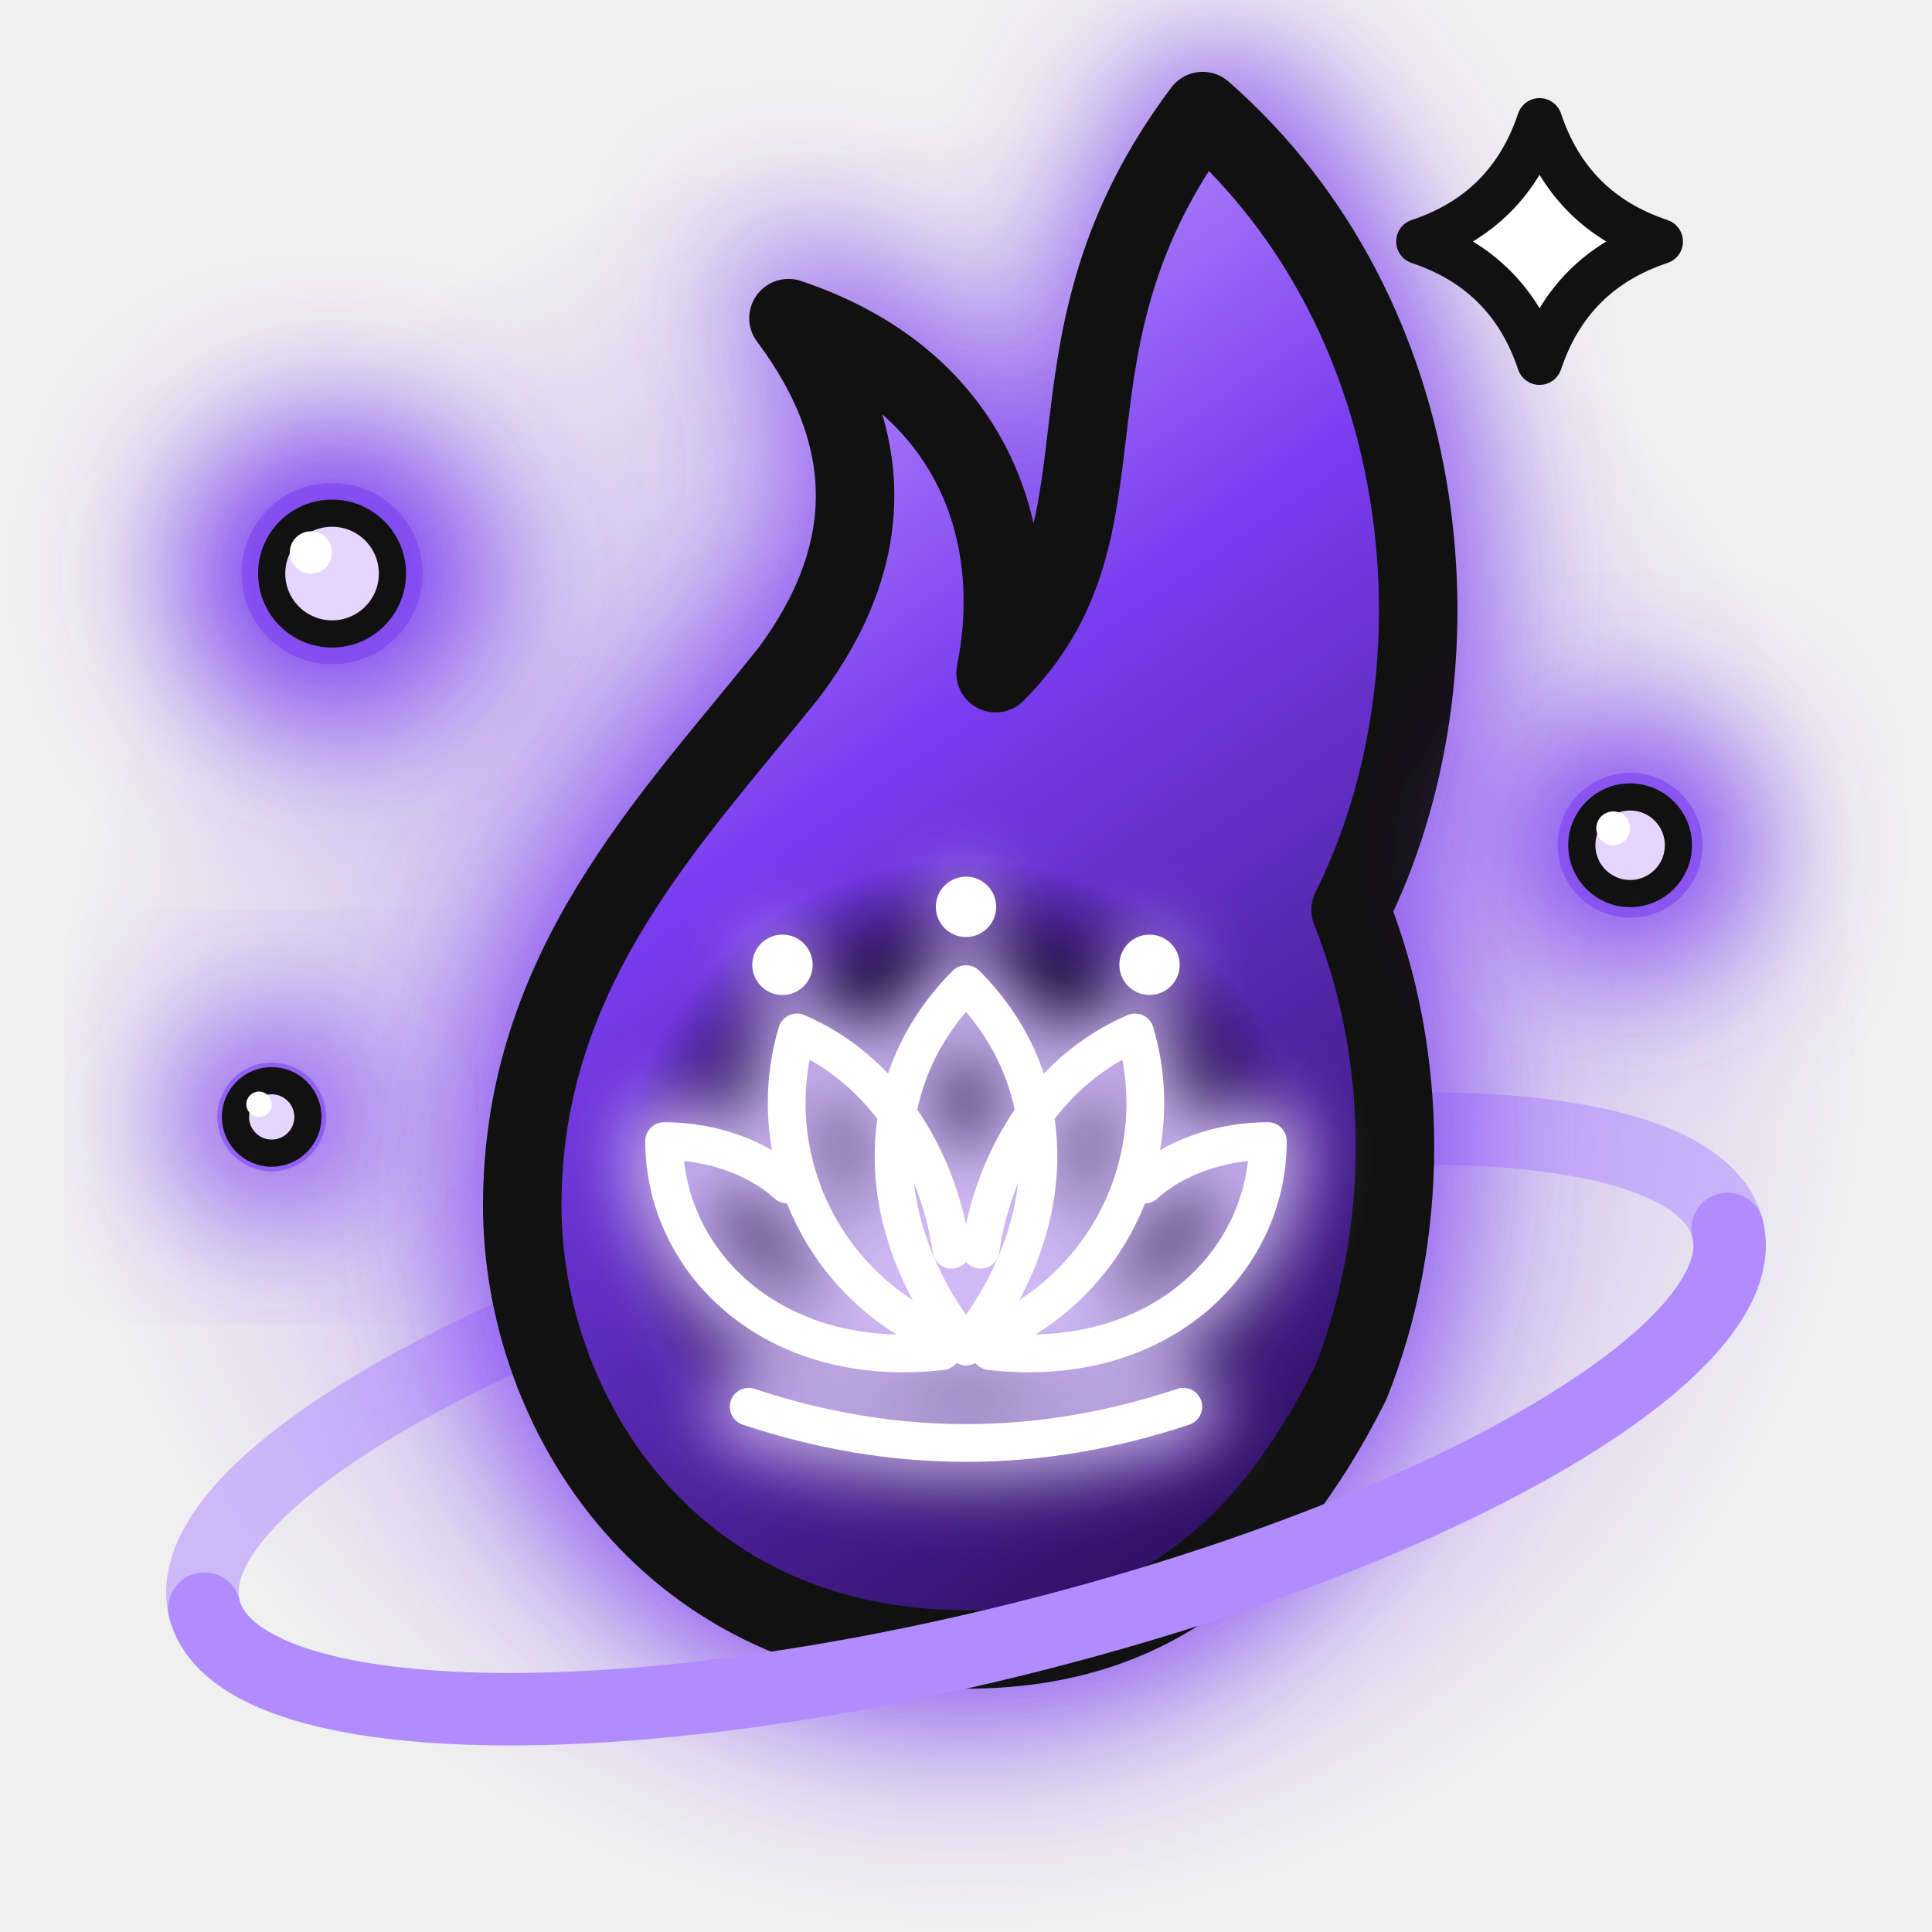
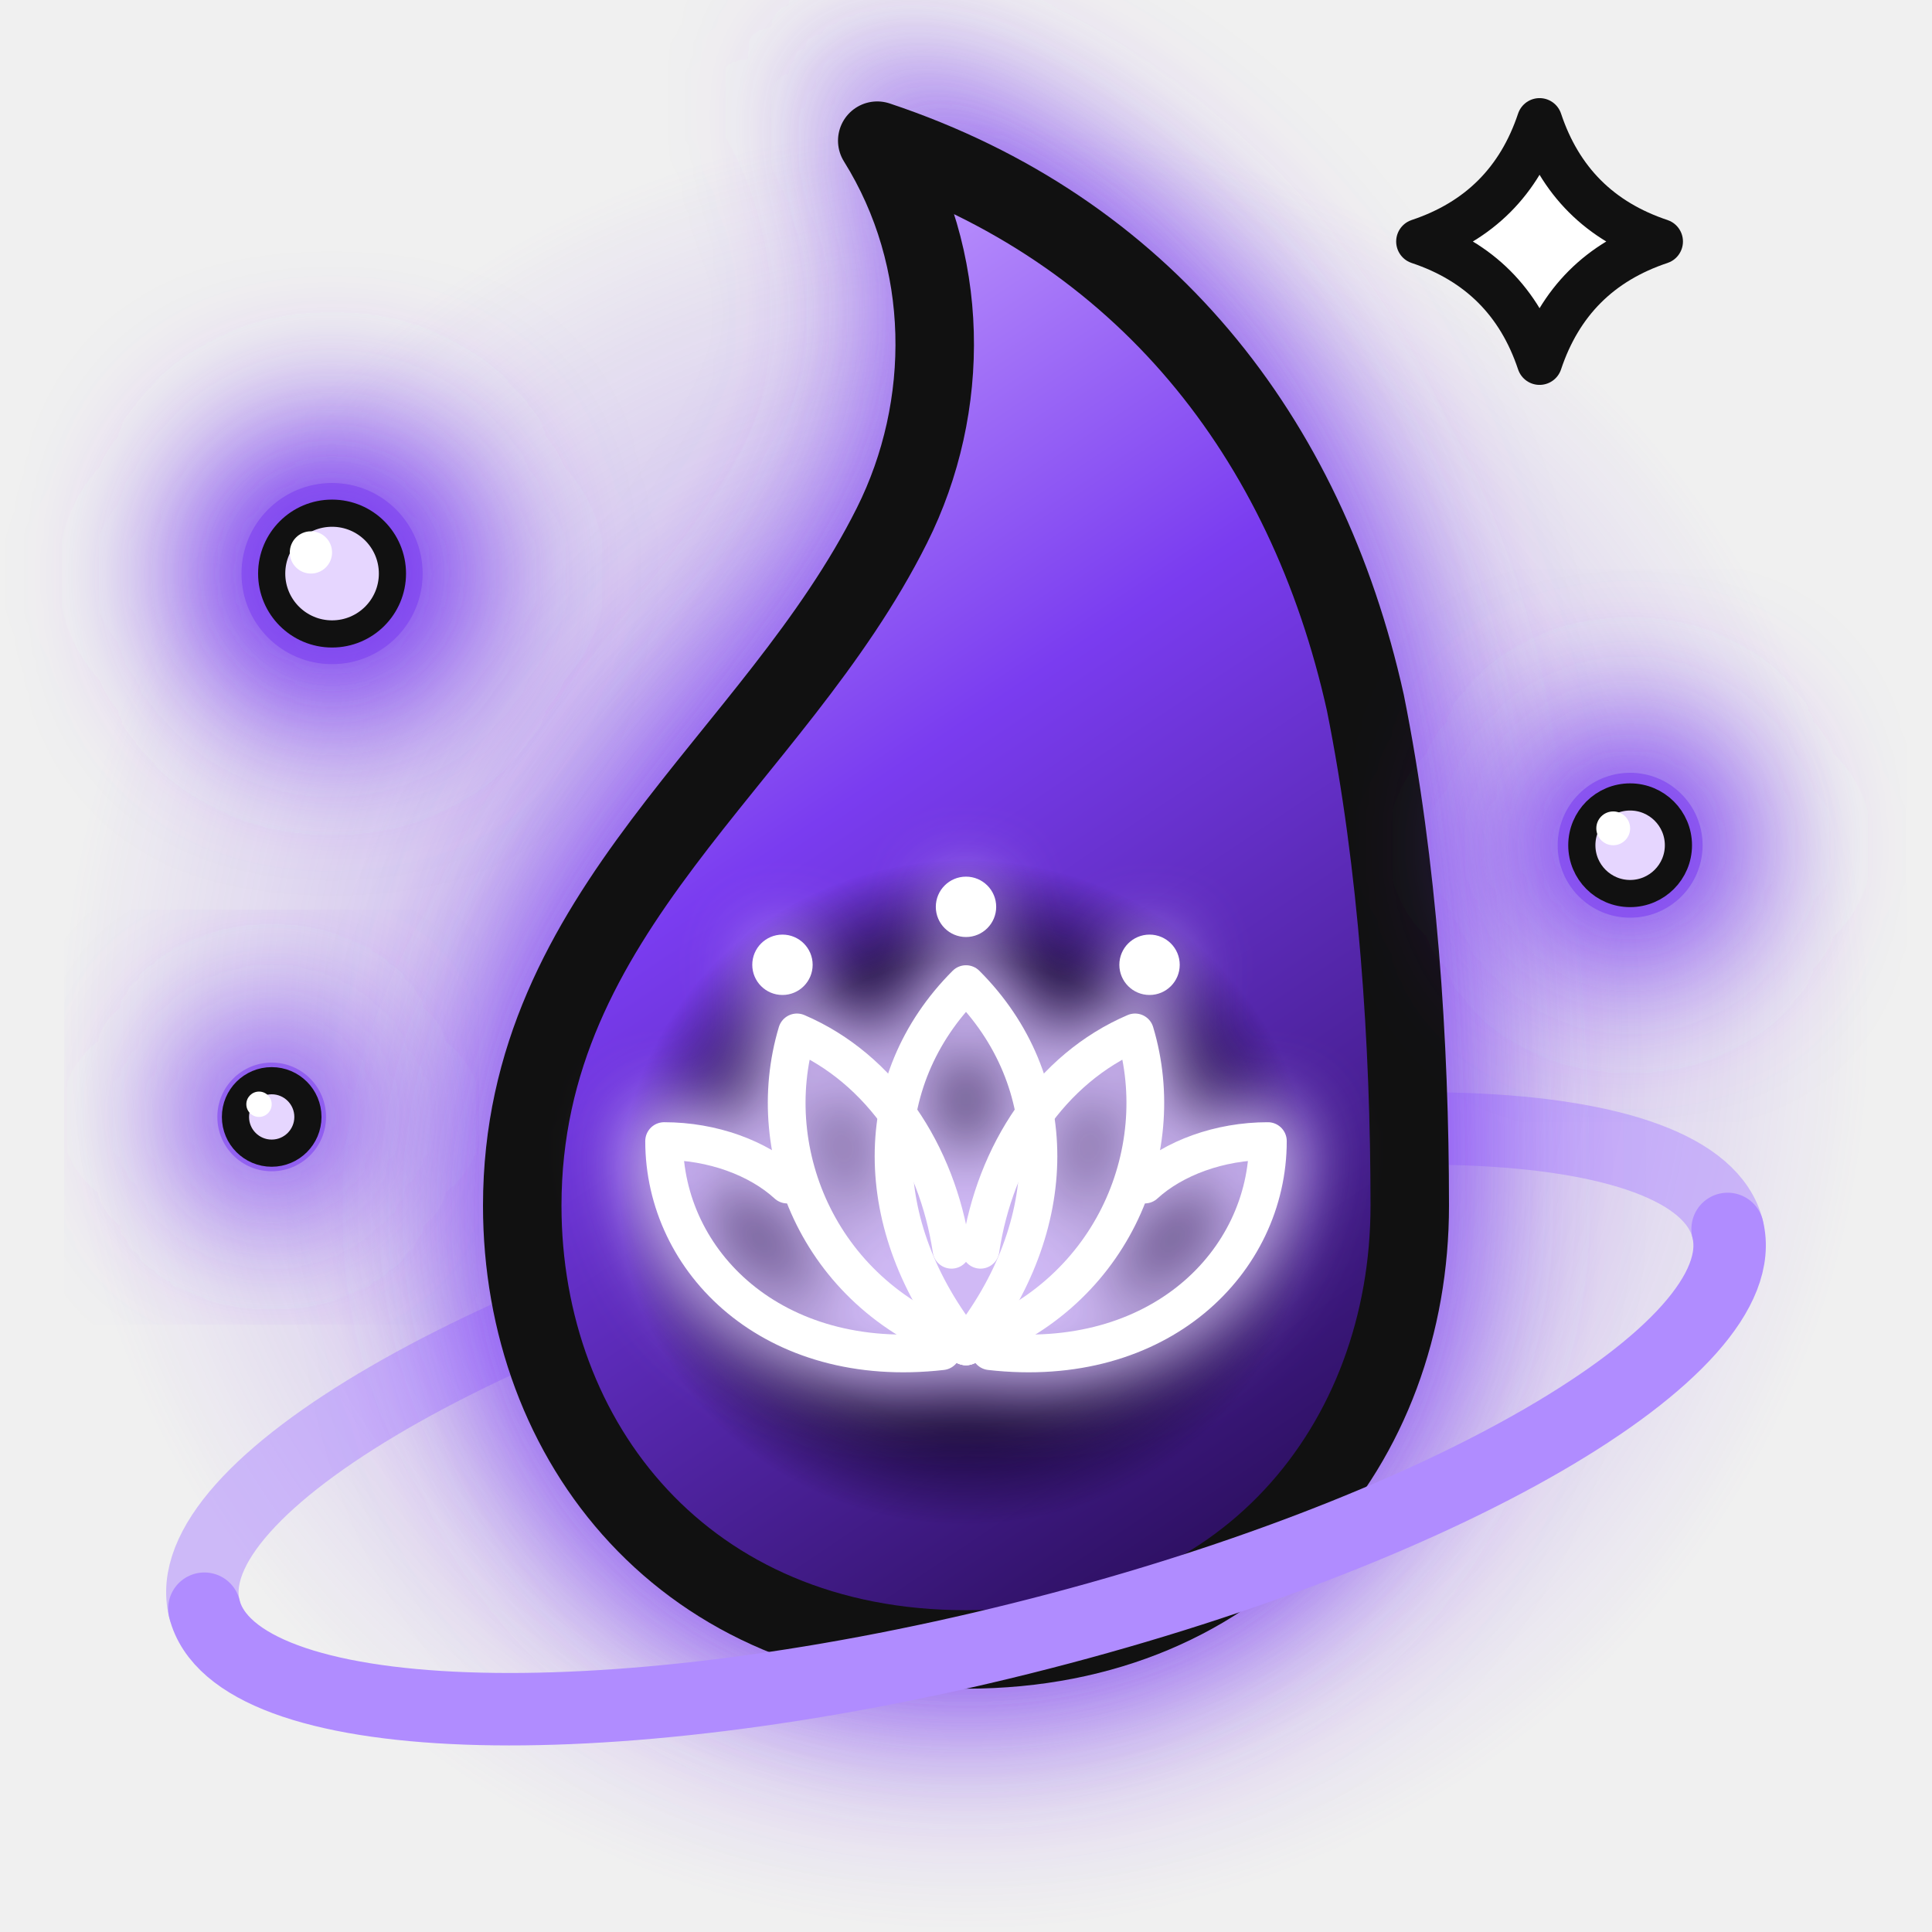
<svg xmlns="http://www.w3.org/2000/svg" viewBox="0 0 64 64" role="img" aria-label="PA">
  <defs>
    <filter id="gl" x="-60%" y="-60%" width="220%" height="220%">
      <feGaussianBlur stdDeviation="2.4" />
    </filter>
    <filter id="lg" x="-30%" y="-30%" width="160%" height="160%">
      <feGaussianBlur stdDeviation="1.1" />
    </filter>
    <radialGradient id="au" cx="0.5" cy="0.5" r="0.5">
      <stop offset="0" stop-color="#7A3CF0" stop-opacity="0.7" />
      <stop offset="0.6" stop-color="#7A3CF0" stop-opacity="0.22" />
      <stop offset="1" stop-color="#7A3CF0" stop-opacity="0" />
    </radialGradient>
    <linearGradient id="fl" x1="0.3" y1="0" x2="0.7" y2="1">
      <stop offset="0" stop-color="#C9A6FF" />
      <stop offset="0.4" stop-color="#7A3CF0" />
      <stop offset="1" stop-color="#2A0E5C" />
    </linearGradient>
    <radialGradient id="co" cx="0.5" cy="0.5" r="0.5">
      <stop offset="0" stop-color="#12052B" stop-opacity="1" />
      <stop offset="0.7" stop-color="#12052B" stop-opacity="0.85" />
      <stop offset="1" stop-color="#12052B" stop-opacity="0" />
    </radialGradient>
  </defs>
  <circle cx="32" cy="34" r="30" fill="url(#au)" />
  <path d="M6.77 53.29A26 7.5 -14 0 1 57.23 40.71" fill="none" stroke="#B08CFF" stroke-width="2.4" stroke-linecap="round" opacity="0.55" />
-   <path d="M32.00 55.36C21.80 55.36 16.70 47.20 16.70 40.06C16.70 31.90 21.80 26.80 25.88 21.70C28.94 17.62 28.94 13.54 25.88 9.46C32.00 11.50 34.04 16.60 33.02 21.70C38.12 16.60 34.04 10.48 40.16 2.32C48.32 9.46 49.34 21.70 45.26 29.86C47.30 34.96 47.30 41.08 45.26 46.18C42.20 52.30 38.12 55.36 32.00 55.36Z" fill="#7A3CF0" stroke="#7A3CF0" stroke-width="3" stroke-linejoin="round" filter="url(#gl)" opacity="0.85" />
-   <path d="M32.00 54.64C22.20 54.64 17.30 46.80 17.30 39.94C17.30 32.10 22.20 27.20 26.12 22.30C29.06 18.38 29.06 14.46 26.12 10.54C32.00 12.50 33.96 17.40 32.98 22.30C37.88 17.40 33.96 11.52 39.84 3.68C47.68 10.54 48.66 22.30 44.74 30.14C46.70 35.04 46.70 40.92 44.74 45.82C41.80 51.70 37.88 54.64 32.00 54.64Z" fill="url(#fl)" stroke="#111111" stroke-width="2.6" stroke-linejoin="round" />
+   <path d="M32.00 55.36C22.31 55.36 16.70 48.22 16.70 40.06C16.70 29.86 25.37 24.76 29.45 16.60C31.49 12.52 31.49 7.42 28.94 3.34C38.12 6.40 43.73 13.54 45.77 22.72C46.89 28.33 47.30 34.45 47.30 40.06C47.30 48.22 41.69 55.36 32.00 55.36Z" fill="#7A3CF0" stroke="#7A3CF0" stroke-width="3" stroke-linejoin="round" stroke-linecap="round" filter="url(#gl)" opacity="0.85" />
+   <path d="M32.00 54.64C22.69 54.64 17.30 47.78 17.30 39.94C17.30 30.14 25.63 25.24 29.55 17.40C31.51 13.48 31.51 8.58 29.06 4.66C37.88 7.60 43.27 14.46 45.23 23.28C46.31 28.67 46.70 34.55 46.70 39.94C46.70 47.78 41.31 54.64 32.00 54.64Z" fill="url(#fl)" stroke="#111111" stroke-width="2.6" stroke-linejoin="round" stroke-linecap="round" />
  <ellipse cx="32" cy="39.5" rx="11.5" ry="11" fill="url(#co)" />
  <g filter="url(#lg)" opacity="0.95">
    <path d="M32.00 32.60 C35.20 35.80 35.20 40.60 32.00 44.60 C28.80 40.60 28.80 35.80 32.00 32.60 Z" fill="none" stroke="#D9C2FF" stroke-width="2.4" stroke-linecap="round" stroke-linejoin="round" />
    <path d="M32.00 44.60 C27.20 43.00 25.20 38.20 26.40 34.20 C29.20 35.40 31.04 38.20 31.52 41.40" fill="none" stroke="#D9C2FF" stroke-width="2.4" stroke-linecap="round" stroke-linejoin="round" />
    <path d="M32.00 44.60 C36.80 43.00 38.80 38.20 37.60 34.20 C34.80 35.40 32.96 38.20 32.48 41.40" fill="none" stroke="#D9C2FF" stroke-width="2.4" stroke-linecap="round" stroke-linejoin="round" />
    <path d="M31.20 44.76 C25.60 45.40 22.00 41.80 22.00 37.80 C23.60 37.80 25.12 38.36 26.08 39.24" fill="none" stroke="#D9C2FF" stroke-width="2.4" stroke-linecap="round" stroke-linejoin="round" />
    <path d="M32.80 44.76 C38.40 45.40 42.00 41.80 42.00 37.80 C40.40 37.80 38.88 38.36 37.92 39.24" fill="none" stroke="#D9C2FF" stroke-width="2.4" stroke-linecap="round" stroke-linejoin="round" />
-     <path d="M24.80 46.60 Q32.00 49.00 39.20 46.60" fill="none" stroke="#D9C2FF" stroke-width="2.4" stroke-linecap="round" stroke-linejoin="round" />
    <circle cx="32.00" cy="30.04" r="1.00" fill="#D9C2FF" />
    <circle cx="25.92" cy="31.96" r="1.00" fill="#D9C2FF" />
    <circle cx="38.08" cy="31.96" r="1.00" fill="#D9C2FF" />
  </g>
  <path d="M32.00 32.60 C35.20 35.80 35.20 40.60 32.00 44.60 C28.80 40.60 28.80 35.80 32.00 32.60 Z" fill="none" stroke="#FFFFFF" stroke-width="1.25" stroke-linecap="round" stroke-linejoin="round" />
  <path d="M32.00 44.60 C27.20 43.00 25.20 38.20 26.40 34.20 C29.20 35.40 31.04 38.20 31.52 41.40" fill="none" stroke="#FFFFFF" stroke-width="1.25" stroke-linecap="round" stroke-linejoin="round" />
  <path d="M32.00 44.60 C36.80 43.00 38.80 38.20 37.60 34.20 C34.80 35.40 32.96 38.20 32.48 41.40" fill="none" stroke="#FFFFFF" stroke-width="1.25" stroke-linecap="round" stroke-linejoin="round" />
  <path d="M31.20 44.76 C25.60 45.40 22.00 41.80 22.00 37.80 C23.60 37.80 25.12 38.36 26.08 39.24" fill="none" stroke="#FFFFFF" stroke-width="1.25" stroke-linecap="round" stroke-linejoin="round" />
  <path d="M32.80 44.76 C38.40 45.40 42.00 41.80 42.00 37.80 C40.40 37.80 38.88 38.36 37.92 39.24" fill="none" stroke="#FFFFFF" stroke-width="1.25" stroke-linecap="round" stroke-linejoin="round" />
-   <path d="M24.80 46.60 Q32.00 49.00 39.20 46.60" fill="none" stroke="#FFFFFF" stroke-width="1.25" stroke-linecap="round" stroke-linejoin="round" />
  <circle cx="32.00" cy="30.04" r="1.00" fill="#FFFFFF" />
  <circle cx="25.92" cy="31.96" r="1.00" fill="#FFFFFF" />
  <circle cx="38.08" cy="31.96" r="1.00" fill="#FFFFFF" />
  <path d="M6.77 53.29A26 7.5 -14 0 0 57.23 40.71" fill="none" stroke="#B08CFF" stroke-width="2.4" stroke-linecap="round" />
  <circle cx="11" cy="19" r="5.2" fill="#7A3CF0" filter="url(#gl)" />
  <circle cx="11" cy="19" r="3.0" fill="#7A3CF0" opacity="0.55" />
  <circle cx="11" cy="19" r="2.0" fill="#E6D6FF" stroke="#111111" stroke-width="0.9" />
  <circle cx="10.3" cy="18.3" r="0.7" fill="#FFFFFF" />
  <circle cx="54" cy="28" r="4.16" fill="#7A3CF0" filter="url(#gl)" />
  <circle cx="54" cy="28" r="2.4" fill="#7A3CF0" opacity="0.55" />
  <circle cx="54" cy="28" r="1.6" fill="#E6D6FF" stroke="#111111" stroke-width="0.9" />
  <circle cx="53.44" cy="27.44" r="0.56" fill="#FFFFFF" />
  <circle cx="9" cy="37" r="3.12" fill="#7A3CF0" filter="url(#gl)" />
  <circle cx="9" cy="37" r="1.8" fill="#7A3CF0" opacity="0.55" />
  <circle cx="9" cy="37" r="1.2" fill="#E6D6FF" stroke="#111111" stroke-width="0.9" />
  <circle cx="8.58" cy="36.58" r="0.42" fill="#FFFFFF" />
  <path d="M51 4Q52.0 7.0 55 8Q52.0 9.0 51 12Q50.0 9.0 47 8Q50.0 7.0 51 4Z" fill="#FFFFFF" stroke="#111111" stroke-width="1.5" stroke-linejoin="round" />
</svg>
